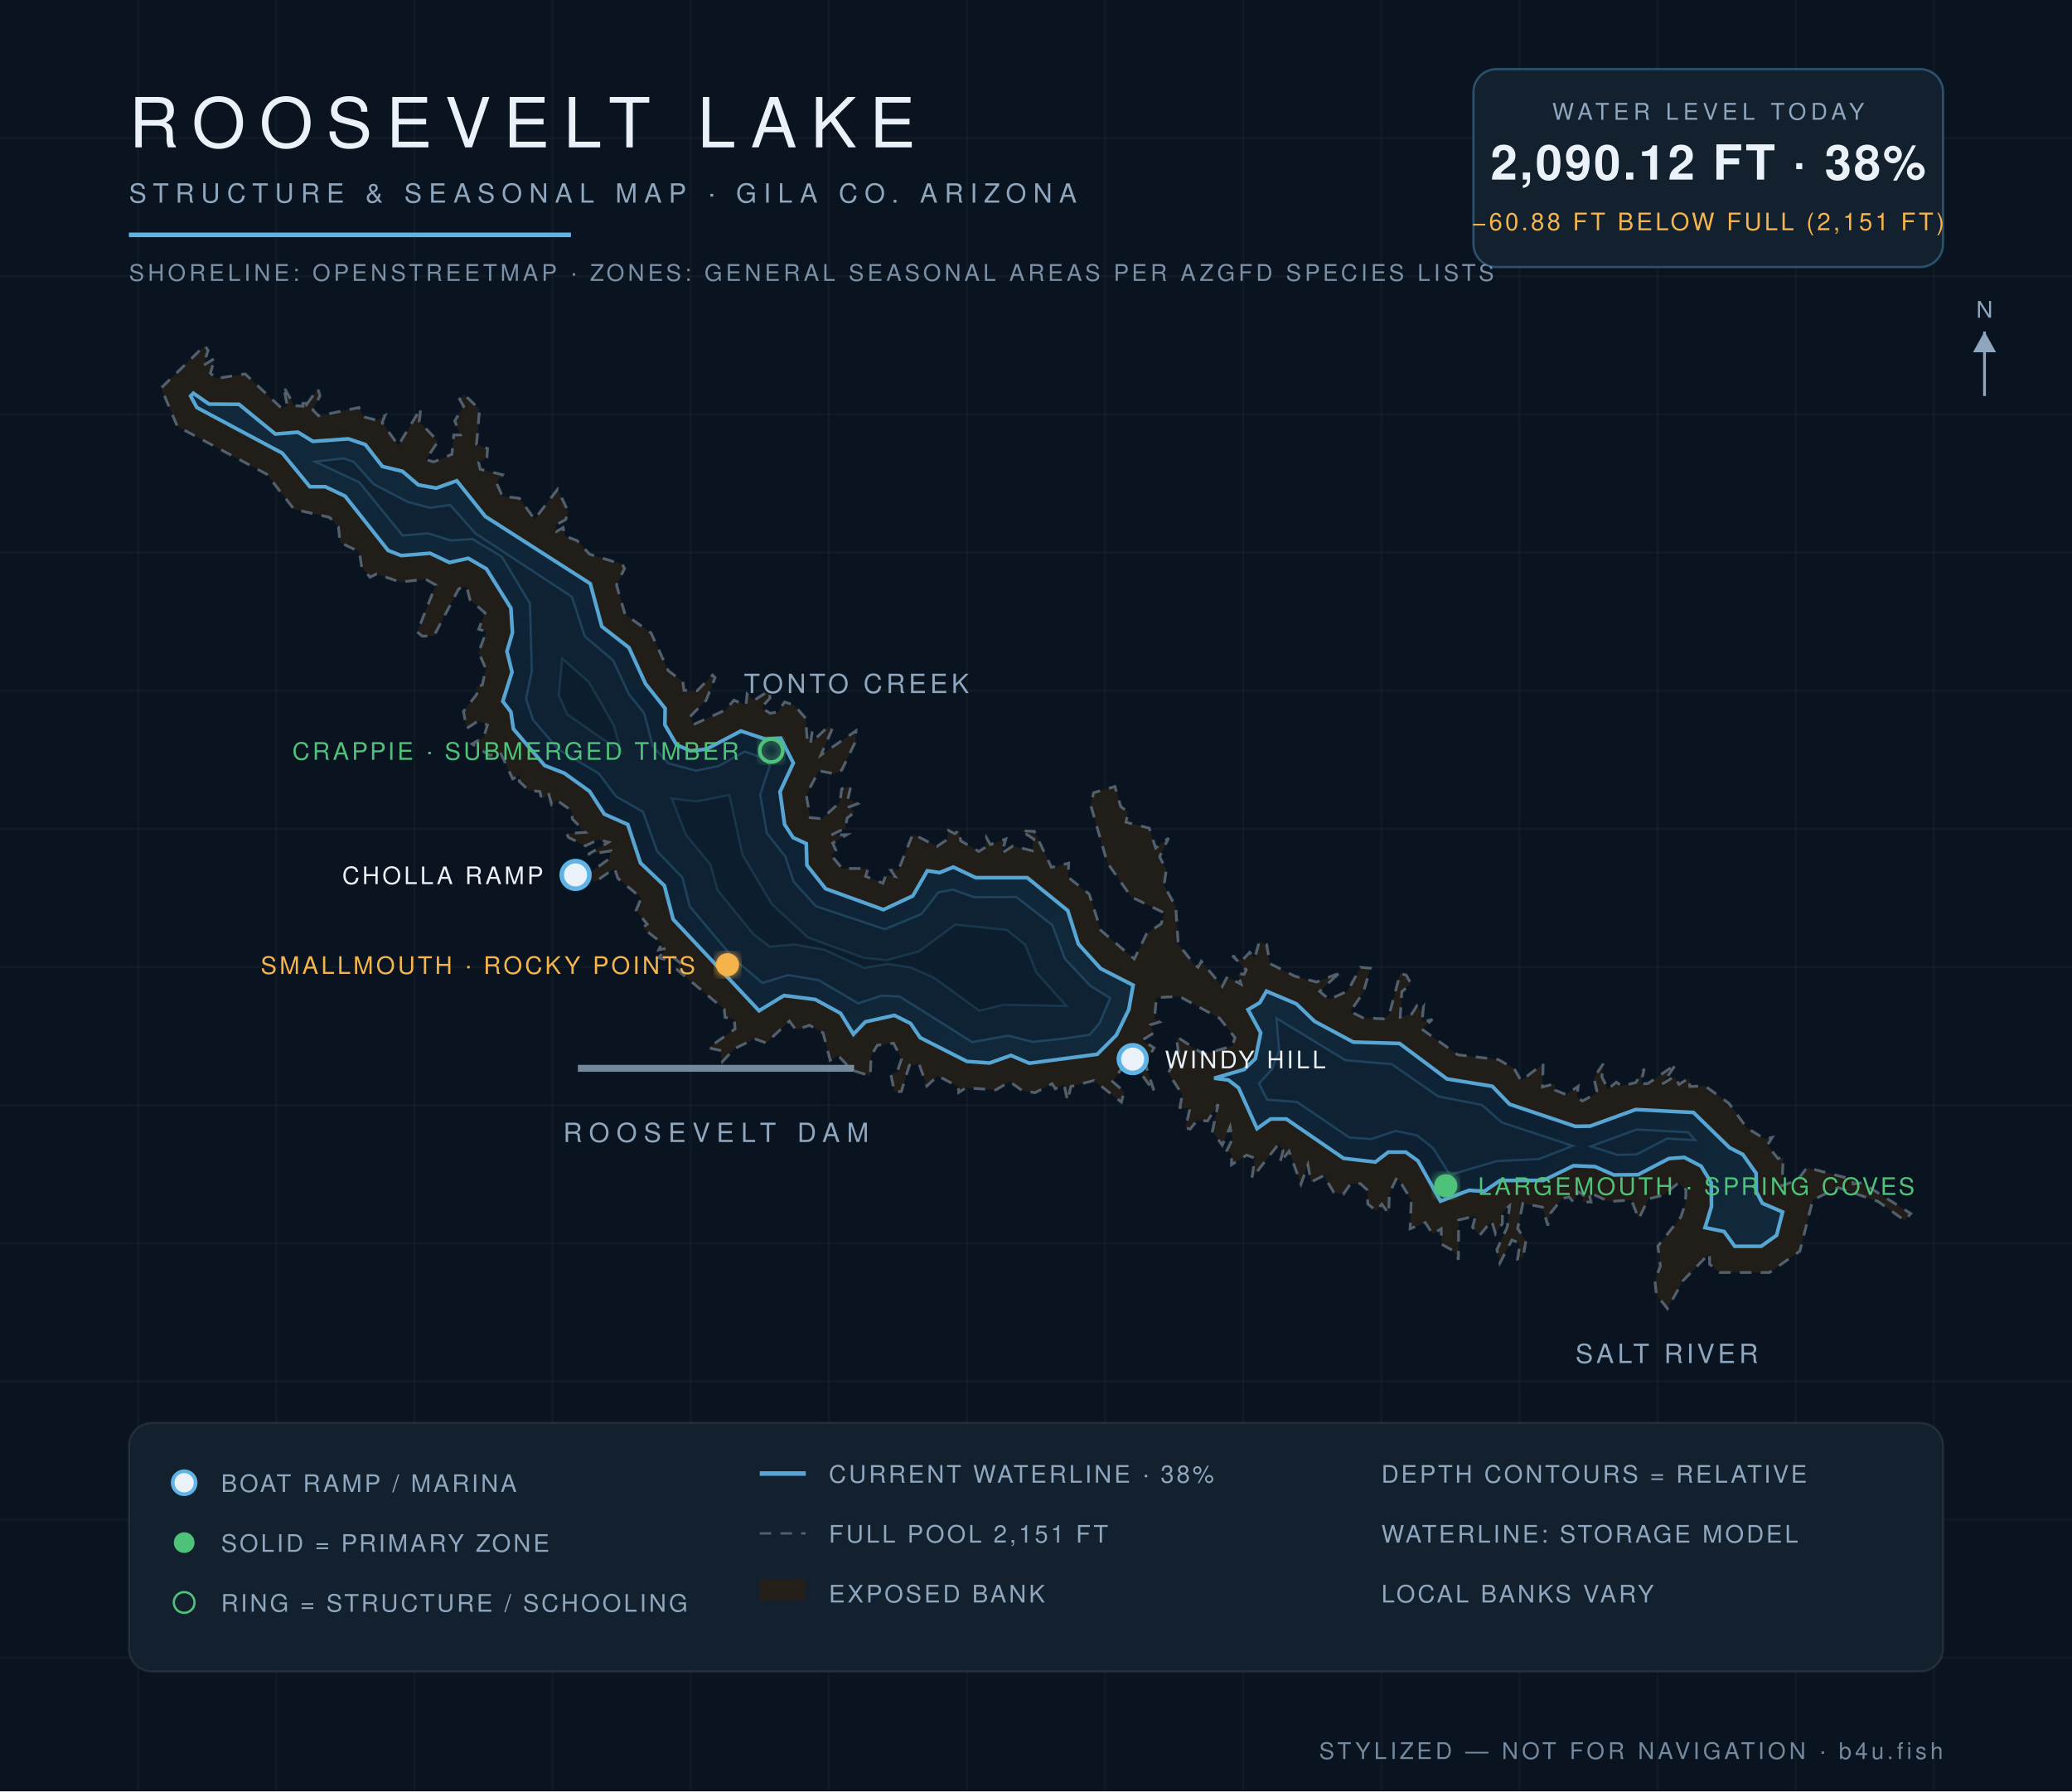
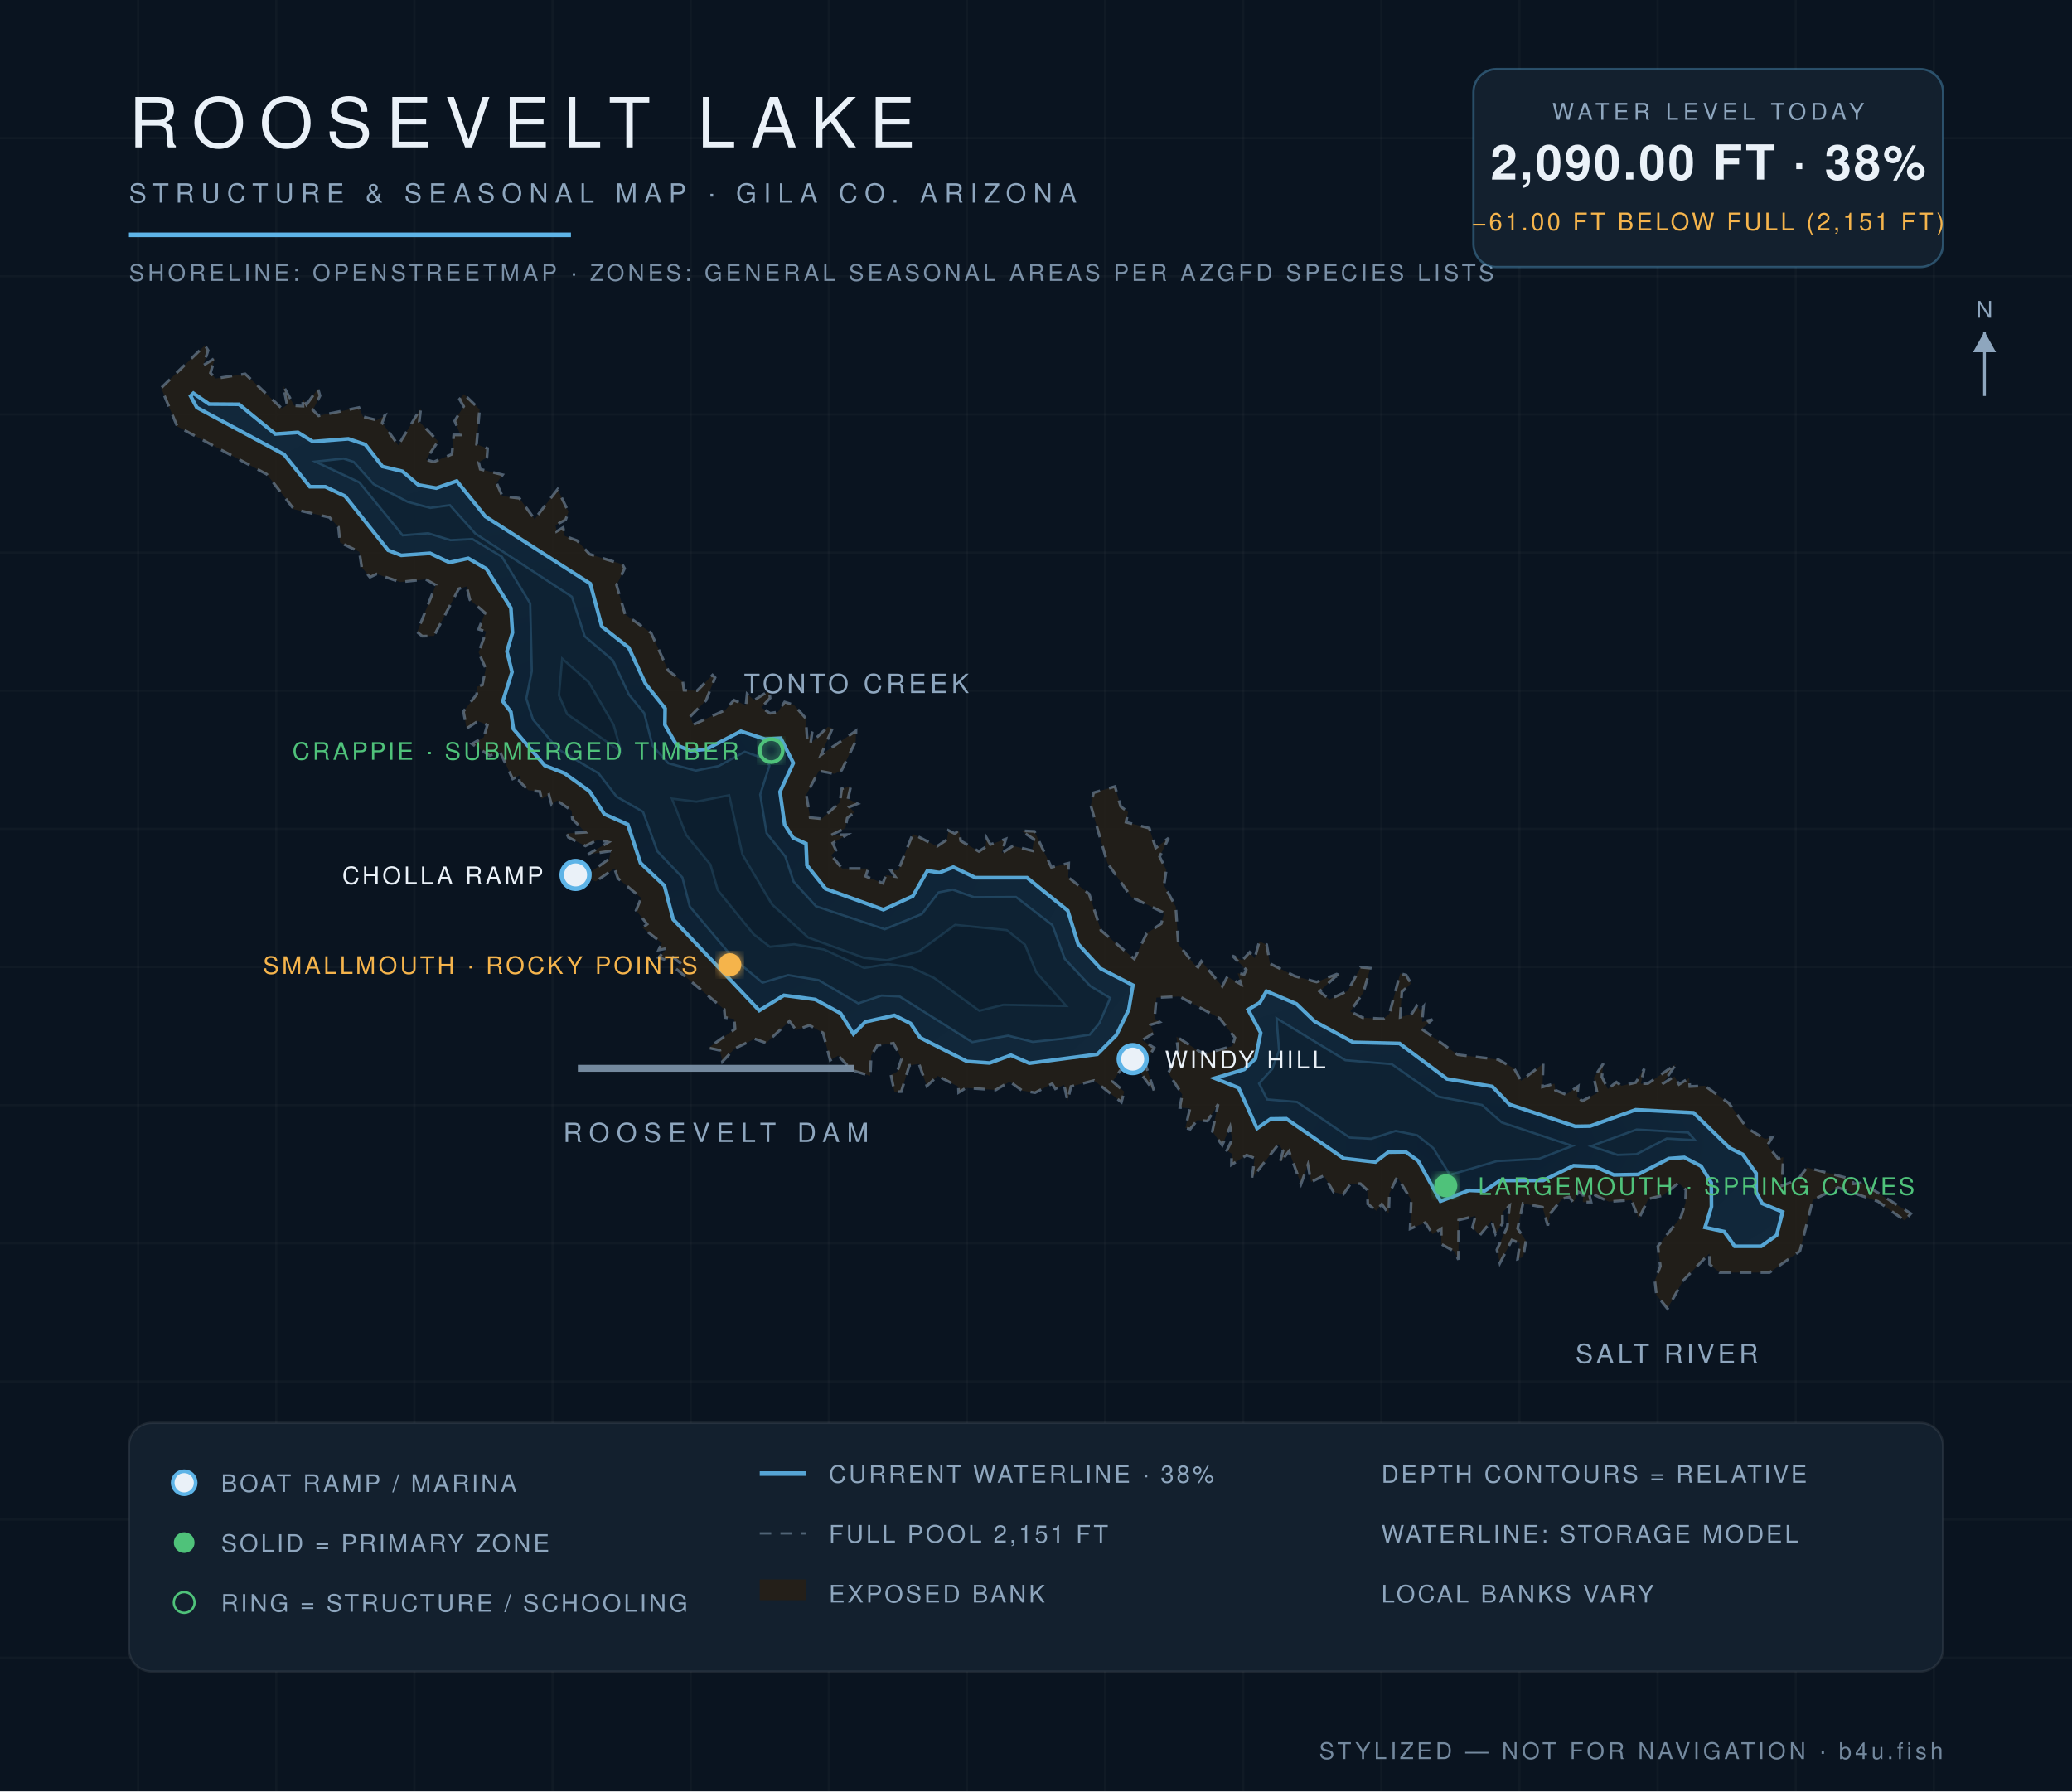
<svg xmlns="http://www.w3.org/2000/svg" viewBox="0 0 900 778" font-family="Helvetica,Arial,sans-serif">
  <defs>
    <radialGradient id="wg" cx="45%" cy="60%" r="80%">
      <stop offset="0%" stop-color="#0c1f31" />
      <stop offset="55%" stop-color="#102639" />
      <stop offset="100%" stop-color="#13293c" />
    </radialGradient>
    <filter id="glow">
      <feGaussianBlur stdDeviation="2.2" result="b" />
      <feMerge>
        <feMergeNode in="b" />
        <feMergeNode in="SourceGraphic" />
      </feMerge>
    </filter>
  </defs>
  <rect width="900" height="778" fill="#0a1420" />
  <g stroke="#ffffff" stroke-opacity="0.025">
    <line x1="60" y1="0" x2="60" y2="778" />
    <line x1="120" y1="0" x2="120" y2="778" />
    <line x1="180" y1="0" x2="180" y2="778" />
    <line x1="240" y1="0" x2="240" y2="778" />
    <line x1="300" y1="0" x2="300" y2="778" />
    <line x1="360" y1="0" x2="360" y2="778" />
    <line x1="420" y1="0" x2="420" y2="778" />
    <line x1="480" y1="0" x2="480" y2="778" />
    <line x1="540" y1="0" x2="540" y2="778" />
    <line x1="600" y1="0" x2="600" y2="778" />
    <line x1="660" y1="0" x2="660" y2="778" />
    <line x1="720" y1="0" x2="720" y2="778" />
    <line x1="780" y1="0" x2="780" y2="778" />
    <line x1="840" y1="0" x2="840" y2="778" />
    <line x1="0" y1="60" x2="900" y2="60" />
    <line x1="0" y1="120" x2="900" y2="120" />
    <line x1="0" y1="180" x2="900" y2="180" />
    <line x1="0" y1="240" x2="900" y2="240" />
    <line x1="0" y1="300" x2="900" y2="300" />
    <line x1="0" y1="360" x2="900" y2="360" />
    <line x1="0" y1="420" x2="900" y2="420" />
    <line x1="0" y1="480" x2="900" y2="480" />
    <line x1="0" y1="540" x2="900" y2="540" />
    <line x1="0" y1="600" x2="900" y2="600" />
    <line x1="0" y1="660" x2="900" y2="660" />
    <line x1="0" y1="720" x2="900" y2="720" />
  </g>
  <path d="M 133.1,175.8 L 138.1,168.8 L 139.0,171.9 L 135.9,178.1 L 138.4,180.6 L 155.9,177.0 L 157.7,181.0 L 163.7,182.5 L 167.2,180.5 L 166.0,183.6 L 173.0,193.4 L 182.8,177.3 L 182.1,183.1 L 190.3,191.7 L 185.0,199.6 L 188.4,200.6 L 196.3,197.3 L 197.1,188.9 L 200.0,188.9 L 197.5,182.8 L 201.4,176.5 L 199.6,173.4 L 201.5,171.2 L 208.3,177.8 L 207.0,193.0 L 211.8,194.8 L 211.5,198.7 L 207.9,200.8 L 208.6,203.8 L 218.3,206.2 L 215.7,209.8 L 218.2,215.5 L 225.6,216.4 L 232.2,225.5 L 242.2,212.5 L 246.9,222.3 L 245.7,225.7 L 241.3,228.1 L 241.8,230.8 L 244.6,229.1 L 245.3,232.8 L 250.7,234.8 L 256.1,240.7 L 270.3,245.1 L 271.3,246.9 L 267.8,254.1 L 271.5,266.8 L 282.8,274.9 L 290.3,291.3 L 296.6,296.1 L 297.1,299.8 L 302.8,300.0 L 309.5,293.2 L 310.6,294.3 L 306.7,304.2 L 299.7,311.3 L 301.2,314.7 L 315.0,308.4 L 318.8,304.1 L 324.0,306.3 L 324.5,301.4 L 327.6,304.1 L 334.1,300.0 L 334.5,303.2 L 330.7,307.3 L 334.5,309.8 L 337.9,309.2 L 340.8,304.9 L 344.9,306.2 L 350.0,312.0 L 350.6,321.1 L 352.8,317.8 L 352.1,322.8 L 359.6,315.7 L 361.6,316.3 L 356.6,327.9 L 371.8,317.4 L 371.7,321.9 L 365.6,334.5 L 362.5,336.1 L 355.7,334.8 L 350.2,345.2 L 351.9,355.1 L 356.9,355.6 L 364.8,348.5 L 365.6,342.6 L 369.6,341.4 L 368.3,347.0 L 372.5,349.1 L 368.9,350.5 L 371.1,352.8 L 368.0,355.3 L 367.2,359.7 L 361.0,362.7 L 367.9,362.5 L 361.7,366.2 L 363.1,369.3 L 361.1,371.5 L 365.8,377.2 L 377.1,377.2 L 376.0,380.6 L 383.5,383.6 L 384.8,380.1 L 388.8,380.7 L 386.9,378.0 L 390.2,377.9 L 396.5,362.2 L 407.0,367.6 L 411.3,364.7 L 412.0,360.7 L 414.8,362.1 L 416.5,360.5 L 417.3,365.2 L 425.2,369.8 L 428.1,367.9 L 428.5,363.9 L 430.2,366.8 L 436.9,364.4 L 435.1,370.6 L 440.0,367.4 L 448.4,369.5 L 449.1,364.5 L 443.5,360.8 L 449.3,361.1 L 456.7,376.7 L 464.2,374.9 L 464.0,381.0 L 473.1,388.3 L 478.2,404.1 L 492.7,416.5 L 498.1,405.4 L 504.4,401.2 L 505.7,396.5 L 491.4,389.6 L 481.0,374.8 L 473.8,349.9 L 475.0,344.3 L 484.3,341.6 L 486.8,350.3 L 490.0,352.7 L 489.1,357.1 L 499.2,359.7 L 502.0,368.3 L 507.6,364.0 L 503.7,372.1 L 506.6,377.8 L 505.6,384.5 L 510.7,393.8 L 511.8,410.0 L 518.6,418.7 L 520.4,420.1 L 521.8,417.5 L 530.9,428.4 L 533.1,424.2 L 539.1,427.5 L 537.6,422.7 L 540.4,423.2 L 541.3,421.2 L 535.3,415.1 L 539.6,417.1 L 542.8,413.6 L 545.0,416.2 L 547.0,408.9 L 550.2,410.3 L 551.6,418.5 L 562.5,424.0 L 571.9,426.5 L 580.6,423.1 L 583.1,424.1 L 580.1,424.1 L 573.2,430.6 L 577.4,434.1 L 585.4,430.4 L 591.0,420.1 L 595.2,420.5 L 592.2,431.1 L 586.5,439.3 L 591.9,442.0 L 600.9,442.5 L 603.5,440.3 L 608.2,422.8 L 610.8,423.5 L 612.9,427.2 L 608.9,430.8 L 608.2,441.8 L 613.2,440.4 L 615.4,436.9 L 617.0,439.0 L 618.3,437.3 L 617.7,443.8 L 622.2,442.8 L 617.5,446.9 L 633.2,458.1 L 650.8,460.2 L 657.7,464.1 L 660.7,469.4 L 670.3,462.0 L 670.0,472.1 L 675.2,470.7 L 675.6,473.5 L 680.2,475.4 L 685.5,471.8 L 685.0,476.4 L 687.3,478.2 L 693.8,474.7 L 692.3,468.1 L 696.4,462.0 L 695.8,467.7 L 698.4,473.0 L 702.1,470.0 L 704.3,471.6 L 710.5,470.2 L 714.2,464.2 L 712.7,470.7 L 715.8,470.6 L 728.0,462.2 L 722.1,470.8 L 727.3,467.5 L 729.3,471.0 L 733.7,468.2 L 734.0,471.9 L 740.5,471.6 L 750.9,479.1 L 758.8,489.9 L 766.6,494.7 L 769.8,494.0 L 767.7,497.4 L 772.3,503.2 L 774.6,502.6 L 774.0,515.0 L 780.8,512.5 L 784.9,507.1 L 804.8,512.3 L 804.9,514.2 L 808.8,513.7 L 830.0,527.1 L 827.3,530.1 L 815.7,521.8 L 798.4,515.8 L 787.4,521.2 L 781.8,543.4 L 768.6,552.7 L 746.9,552.7 L 742.6,549.1 L 742.5,544.4 L 731.0,556.3 L 724.3,568.4 L 719.5,562.4 L 718.8,556.2 L 721.2,549.9 L 720.1,541.3 L 730.1,528.6 L 732.1,522.5 L 732.3,516.8 L 729.1,513.8 L 722.3,519.2 L 716.0,520.7 L 711.8,529.4 L 708.6,521.2 L 698.8,521.9 L 690.1,517.8 L 691.1,522.1 L 687.5,522.1 L 687.7,518.9 L 685.5,517.6 L 683.5,522.3 L 681.6,519.9 L 678.6,520.6 L 673.5,526.9 L 672.3,532.3 L 670.0,524.3 L 661.5,522.7 L 659.2,533.6 L 662.8,538.9 L 661.6,546.0 L 659.2,546.8 L 660.2,539.9 L 656.7,538.6 L 651.5,548.6 L 650.2,542.8 L 654.7,532.9 L 655.7,523.7 L 652.6,526.4 L 652.6,531.4 L 649.6,535.9 L 647.9,530.2 L 642.7,536.6 L 639.6,533.0 L 640.9,528.1 L 633.6,529.9 L 633.5,547.1 L 631.7,543.5 L 626.1,540.4 L 626.0,533.7 L 622.3,536.0 L 619.1,531.0 L 612.5,533.7 L 613.0,521.2 L 606.9,511.2 L 603.5,518.3 L 603.2,527.2 L 600.2,523.0 L 597.8,525.9 L 594.1,522.9 L 593.9,516.9 L 590.9,514.1 L 586.7,514.1 L 583.5,518.7 L 579.3,517.8 L 575.0,510.6 L 569.5,513.4 L 568.1,505.9 L 565.1,514.3 L 559.9,500.0 L 555.9,505.1 L 557.3,499.9 L 555.4,496.9 L 543.8,511.7 L 545.0,503.0 L 541.5,501.7 L 534.9,505.9 L 535.0,501.1 L 532.9,499.7 L 535.2,494.9 L 534.3,489.4 L 530.9,497.4 L 526.6,491.4 L 529.1,479.6 L 524.5,486.9 L 520.1,486.5 L 517.0,490.4 L 514.9,489.9 L 516.9,481.4 L 512.5,481.0 L 513.5,475.4 L 507.5,466.0 L 511.8,457.1 L 511.0,450.2 L 522.9,457.9 L 535.3,454.3 L 536.4,450.7 L 529.8,442.3 L 512.3,432.8 L 502.3,433.3 L 501.5,442.3 L 503.7,443.9 L 499.7,445.1 L 501.1,448.7 L 496.1,451.8 L 501.3,455.1 L 497.4,461.8 L 501.4,474.2 L 490.6,459.5 L 483.2,469.7 L 488.3,474.1 L 487.1,478.7 L 475.2,469.3 L 465.2,471.9 L 463.7,478.1 L 462.2,471.2 L 458.4,472.9 L 457.0,470.7 L 449.6,474.6 L 444.0,473.7 L 438.6,469.8 L 432.5,473.4 L 419.6,472.5 L 416.4,474.5 L 416.3,472.0 L 407.3,467.3 L 402.6,471.7 L 399.2,462.1 L 395.0,462.7 L 391.5,474.1 L 388.5,474.2 L 387.0,466.9 L 389.7,465.5 L 391.6,459.9 L 388.1,453.1 L 381.1,454.0 L 378.4,458.5 L 378.0,467.3 L 370.0,464.8 L 364.1,458.5 L 360.6,460.5 L 357.5,448.6 L 351.6,445.3 L 345.8,447.4 L 342.9,443.5 L 332.8,453.0 L 327.8,451.2 L 319.0,455.5 L 313.8,461.1 L 312.7,456.2 L 307.7,455.1 L 319.3,446.9 L 318.9,442.6 L 314.9,441.9 L 314.6,438.4 L 293.2,420.4 L 295.9,418.6 L 291.5,415.1 L 289.7,417.1 L 286.1,415.9 L 289.7,411.9 L 286.1,412.6 L 287.5,409.6 L 279.1,403.0 L 281.1,401.4 L 276.3,395.4 L 278.5,390.0 L 268.4,381.5 L 266.9,377.2 L 258.8,382.8 L 250.1,380.0 L 255.0,379.9 L 264.6,373.0 L 265.3,369.6 L 255.4,371.1 L 264.3,365.8 L 259.8,364.7 L 254.3,367.4 L 246.9,363.7 L 246.1,362.0 L 254.3,361.5 L 248.6,355.7 L 248.3,352.1 L 242.0,347.7 L 239.6,349.5 L 238.4,345.1 L 235.2,347.0 L 234.5,343.8 L 229.5,343.2 L 225.5,339.3 L 225.9,336.7 L 222.7,338.3 L 217.1,326.4 L 212.7,328.2 L 205.0,323.1 L 210.1,320.2 L 211.7,314.9 L 207.6,313.2 L 202.7,316.4 L 201.3,309.0 L 207.1,301.5 L 207.0,298.3 L 209.5,297.5 L 211.0,290.4 L 207.9,283.4 L 211.2,274.3 L 207.9,273.3 L 210.7,266.2 L 204.1,260.5 L 202.7,254.7 L 199.3,255.7 L 188.5,276.2 L 183.4,276.3 L 181.2,274.5 L 189.3,254.1 L 184.9,251.6 L 173.8,252.8 L 163.6,249.3 L 160.7,250.7 L 157.1,246.3 L 156.1,239.7 L 147.7,235.6 L 147.0,228.9 L 143.1,224.7 L 127.7,221.2 L 115.9,206.0 L 77.0,185.2 L 70.0,168.5 L 89.0,150.0 L 90.4,152.2 L 88.3,158.7 L 93.4,155.5 L 91.4,162.0 L 93.7,164.4 L 106.5,162.4 L 122.4,177.4 L 124.7,175.9 L 123.1,167.7 L 127.8,176.2 L 131.6,176.4 L 131.4,172.8 L 133.1,175.8 Z" fill="#241f19" fill-opacity="0.9" stroke="#8ea6be" stroke-opacity="0.5" stroke-width="1.2" stroke-dasharray="5 4" />
-   <path d="M 84.0,170.8 L 90.8,175.5 L 103.8,175.6 L 119.6,188.5 L 129.4,187.7 L 135.9,191.7 L 151.3,190.6 L 158.7,193.1 L 166.1,202.6 L 174.8,204.7 L 181.7,210.6 L 189.5,212.0 L 198.4,208.8 L 210.8,224.3 L 256.4,253.5 L 261.4,272.1 L 273.2,281.3 L 280.4,297.0 L 288.9,307.7 L 288.8,314.8 L 293.9,323.5 L 299.8,326.1 L 306.8,325.4 L 321.8,317.5 L 332.3,321.0 L 339.1,320.6 L 344.6,331.4 L 338.8,343.9 L 340.8,358.1 L 344.5,363.8 L 350.2,366.4 L 350.5,375.8 L 358.6,386.0 L 383.7,395.1 L 396.5,389.1 L 402.8,378.2 L 408.1,379.0 L 414.1,376.6 L 423.8,381.2 L 446.2,381.2 L 463.8,395.5 L 468.4,410.0 L 478.1,420.7 L 492.2,427.9 L 490.3,438.5 L 484.9,449.6 L 476.6,457.9 L 447.1,461.8 L 439.1,458.4 L 429.8,461.7 L 420.0,461.0 L 399.7,450.7 L 395.5,444.5 L 388.5,441.0 L 375.9,443.8 L 370.7,449.2 L 365.1,440.1 L 354.1,434.1 L 340.5,432.4 L 329.7,439.0 L 292.4,399.3 L 288.6,384.7 L 278.2,374.8 L 272.7,358.1 L 262.5,353.6 L 256.1,343.7 L 245.1,335.8 L 236.6,332.5 L 223.0,316.6 L 221.9,309.2 L 218.4,304.6 L 222.4,291.9 L 220.2,282.9 L 222.6,274.8 L 221.9,264.1 L 211.3,247.1 L 203.4,242.5 L 195.2,244.3 L 186.8,240.3 L 174.3,241.3 L 168.6,239.1 L 149.9,215.5 L 141.3,211.4 L 134.6,211.4 L 122.6,196.8 L 85.5,177.0 L 82.8,172.0 L 84.0,170.8 Z" fill="url(#wg)" stroke="#5eb4e7" stroke-opacity="0.9" stroke-width="1.6" />
-   <path d="M 542.1,438.5 L 547.2,435.5 L 550.1,430.5 L 563.1,436.0 L 571.0,443.6 L 587.8,452.6 L 607.9,453.2 L 628.5,468.6 L 648.2,471.8 L 655.7,479.6 L 684.2,489.2 L 690.7,489.1 L 710.5,481.9 L 735.6,483.2 L 751.3,498.5 L 757.0,501.4 L 762.8,509.6 L 762.9,517.7 L 765.5,522.6 L 774.3,526.4 L 771.7,536.5 L 765.0,541.3 L 753.5,541.3 L 748.9,534.9 L 740.6,533.2 L 743.4,524.0 L 743.3,513.7 L 738.9,506.5 L 731.6,502.7 L 724.9,503.2 L 711.5,510.2 L 701.0,510.3 L 692.8,506.7 L 683.5,506.3 L 670.4,512.7 L 651.6,512.7 L 644.8,517.4 L 638.1,517.0 L 625.7,521.7 L 615.9,504.2 L 610.6,500.4 L 603.0,500.4 L 597.4,504.7 L 583.6,503.1 L 558.7,486.0 L 551.9,486.0 L 546.0,490.2 L 538.0,472.5 L 533.6,469.1 L 527.4,468.3 L 540.4,464.5 L 545.3,459.8 L 547.6,448.6 L 542.1,438.5 Z" fill="url(#wg)" stroke="#5eb4e7" stroke-opacity="0.9" stroke-width="1.6" />
-   <path d="M 546.9,470.6 L 552.6,464.3 L 555.6,456.2 L 554.5,442.3 L 584.4,460.5 L 604.5,462.2 L 624.7,476.2 L 643.7,479.9 L 652.3,487.5 L 683.2,497.7 L 668.5,503.4 L 650.2,504.3 L 629.8,510.3 L 622.5,498.7 L 615.6,493.2 L 606.2,491.2 L 595.6,494.7 L 586.2,494.1 L 563.4,478.6 L 550.4,477.6 L 546.9,470.6 Z" fill="#0e2233" stroke="#5eb4e7" stroke-opacity="0.22" stroke-width="1" />
-   <path d="M 690.9,497.9 L 710.9,490.6 L 733.3,491.8 L 736.3,495.2 L 724.1,494.5 L 710.8,501.4 L 702.6,501.6 L 690.9,497.9 Z" fill="#0e2233" stroke="#5eb4e7" stroke-opacity="0.22" stroke-width="1" />
-   <path d="M 136.9,200.5 L 149.2,199.1 L 153.6,200.6 L 162.3,210.3 L 177.1,218.0 L 186.9,220.6 L 195.5,219.3 L 206.5,231.7 L 248.4,259.2 L 254.0,276.4 L 266.3,286.8 L 273.3,301.7 L 279.8,309.7 L 283.5,324.0 L 290.3,331.5 L 302.2,334.7 L 312.2,332.7 L 323.5,326.4 L 332.5,329.6 L 334.3,332.6 L 330.2,345.1 L 333.1,361.9 L 341.1,372.0 L 344.7,382.9 L 354.4,393.6 L 384.3,403.6 L 400.3,397.0 L 407.6,387.6 L 413.9,386.4 L 423.1,389.7 L 441.4,389.6 L 457.1,401.8 L 462.5,416.4 L 473.6,428.2 L 482.2,433.5 L 477.6,444.4 L 473.3,449.4 L 461.9,451.1 L 448.6,452.5 L 437.9,449.8 L 422.3,452.6 L 390.8,432.8 L 382.9,432.4 L 372.8,435.8 L 355.6,425.7 L 342.3,423.5 L 331.2,426.9 L 318.7,416.4 L 299.6,393.7 L 296.4,381.1 L 285.4,369.7 L 279.3,352.6 L 267.7,346.0 L 260.0,335.9 L 242.4,325.4 L 231.5,312.6 L 228.5,303.4 L 231.0,291.5 L 230.2,262.1 L 218.0,241.8 L 205.2,234.1 L 195.7,234.7 L 186.0,231.6 L 174.9,232.6 L 156.1,209.5 L 136.9,200.5 Z" fill="#0e2233" stroke="#5eb4e7" stroke-opacity="0.22" stroke-width="1" />
-   <path d="M 244.2,286.0 L 255.8,296.3 L 266.5,314.8 L 269.9,326.6 L 246.4,310.3 L 242.7,302.0 L 244.2,286.0 Z" fill="#0c1e2e" stroke="#5eb4e7" stroke-opacity="0.15" stroke-width="1" />
-   <path d="M 291.8,346.8 L 302.5,348.1 L 316.8,345.3 L 322.5,371.2 L 335.3,392.8 L 351.0,407.2 L 375.2,416.0 L 385.2,417.0 L 399.2,413.2 L 414.9,401.6 L 437.3,403.9 L 445.3,410.3 L 450.1,422.3 L 463.1,436.9 L 435.8,436.4 L 425.4,439.0 L 405.7,424.7 L 395.6,420.2 L 385.7,418.7 L 375.4,420.4 L 358.0,412.5 L 345.0,410.2 L 334.4,411.2 L 327.2,405.7 L 311.7,386.6 L 308.6,375.5 L 298.0,362.7 L 291.8,346.8 Z" fill="#0c1e2e" stroke="#5eb4e7" stroke-opacity="0.15" stroke-width="1" />
+   <path d="M 84.0,170.8 L 90.8,175.5 L 103.8,175.6 L 119.6,188.5 L 129.4,187.8 L 135.9,191.8 L 151.3,190.6 L 158.7,193.1 L 166.1,202.6 L 174.8,204.7 L 181.7,210.6 L 189.5,212.0 L 198.4,208.9 L 210.8,224.3 L 256.4,253.5 L 261.4,272.1 L 273.1,281.3 L 280.4,297.0 L 288.9,307.7 L 288.8,314.8 L 293.9,323.6 L 299.8,326.1 L 306.8,325.4 L 321.8,317.6 L 332.3,321.0 L 339.1,320.6 L 344.6,331.4 L 338.8,343.9 L 340.8,358.1 L 344.5,363.9 L 350.1,366.4 L 350.5,375.8 L 358.6,386.0 L 383.7,395.1 L 396.5,389.2 L 402.8,378.2 L 408.1,379.0 L 414.1,376.6 L 423.7,381.2 L 446.1,381.2 L 463.8,395.5 L 468.3,410.0 L 478.1,420.7 L 492.1,427.9 L 490.3,438.5 L 484.9,449.6 L 476.6,457.9 L 447.1,461.8 L 439.1,458.3 L 429.8,461.7 L 420.0,461.0 L 399.7,450.7 L 395.5,444.5 L 388.5,441.0 L 375.9,443.8 L 370.7,449.1 L 365.1,440.1 L 354.1,434.1 L 340.5,432.3 L 329.8,438.9 L 292.4,399.3 L 288.6,384.7 L 278.2,374.8 L 272.7,358.1 L 262.5,353.6 L 256.1,343.7 L 245.1,335.8 L 236.6,332.5 L 223.0,316.6 L 221.9,309.2 L 218.4,304.6 L 222.4,291.9 L 220.2,282.9 L 222.6,274.8 L 221.9,264.1 L 211.3,247.1 L 203.4,242.5 L 195.2,244.3 L 186.8,240.3 L 174.3,241.2 L 168.6,239.0 L 149.9,215.5 L 141.3,211.4 L 134.6,211.4 L 123.4,197.4 L 85.5,177.0 L 82.8,172.0 L 84.0,170.8 Z" fill="url(#wg)" stroke="#5eb4e7" stroke-opacity="0.9" stroke-width="1.6" />
+   <path d="M 542.1,438.5 L 547.2,435.5 L 550.1,430.5 L 563.1,436.0 L 571.0,443.6 L 587.8,452.7 L 607.9,453.2 L 628.5,468.6 L 648.2,471.9 L 655.7,479.7 L 684.2,489.2 L 690.7,489.1 L 710.5,482.0 L 735.6,483.3 L 751.3,498.6 L 757.0,501.4 L 762.8,509.6 L 762.8,517.7 L 765.4,522.7 L 774.3,526.4 L 771.7,536.5 L 765.0,541.3 L 753.5,541.3 L 748.9,534.9 L 740.6,533.1 L 743.4,524.1 L 743.3,513.7 L 738.9,506.5 L 731.6,502.7 L 724.9,503.2 L 711.5,510.1 L 701.0,510.3 L 692.8,506.7 L 683.5,506.3 L 670.3,512.7 L 651.6,512.7 L 644.8,517.3 L 638.1,517.0 L 625.7,521.7 L 616.0,504.2 L 610.6,500.3 L 603.0,500.4 L 597.4,504.7 L 583.6,503.1 L 558.7,485.9 L 551.9,486.0 L 546.0,490.1 L 538.0,472.5 L 527.6,468.3 L 540.4,464.5 L 545.3,459.8 L 547.6,448.6 L 542.1,438.5 Z" fill="url(#wg)" stroke="#5eb4e7" stroke-opacity="0.9" stroke-width="1.6" />
+   <path d="M 546.9,470.6 L 552.6,464.3 L 555.6,456.3 L 554.5,442.3 L 584.4,460.5 L 604.5,462.2 L 624.7,476.3 L 643.7,479.9 L 652.3,487.5 L 683.0,497.7 L 668.5,503.3 L 650.2,504.3 L 629.8,510.3 L 622.5,498.6 L 615.6,493.1 L 606.2,491.2 L 595.6,494.6 L 586.3,494.1 L 563.4,478.6 L 550.4,477.5 L 546.9,470.6 Z" fill="#0e2233" stroke="#5eb4e7" stroke-opacity="0.22" stroke-width="1" />
+   <path d="M 691.1,497.8 L 710.9,490.6 L 733.3,491.9 L 736.2,495.2 L 724.0,494.5 L 710.8,501.3 L 702.6,501.6 L 691.1,497.8 Z" fill="#0e2233" stroke="#5eb4e7" stroke-opacity="0.22" stroke-width="1" />
+   <path d="M 137.0,200.5 L 149.2,199.2 L 153.6,200.6 L 162.3,210.3 L 177.1,218.0 L 186.9,220.6 L 195.4,219.4 L 206.5,231.8 L 248.4,259.2 L 254.0,276.4 L 266.2,286.8 L 273.2,301.7 L 279.8,309.7 L 283.5,324.0 L 290.3,331.5 L 302.2,334.7 L 312.2,332.7 L 323.5,326.5 L 332.5,329.7 L 334.2,332.6 L 330.2,345.1 L 333.0,361.9 L 341.1,372.0 L 344.7,382.9 L 354.4,393.6 L 384.3,403.6 L 400.4,397.0 L 407.7,387.6 L 413.8,386.4 L 423.1,389.7 L 441.3,389.6 L 457.1,401.8 L 462.5,416.5 L 473.6,428.3 L 482.2,433.5 L 477.5,444.4 L 473.3,449.4 L 461.9,451.1 L 448.6,452.5 L 437.9,449.8 L 422.3,452.6 L 390.8,432.8 L 382.9,432.4 L 372.8,435.8 L 355.6,425.7 L 342.3,423.5 L 331.2,426.8 L 318.7,416.4 L 299.6,393.7 L 296.4,381.1 L 285.5,369.7 L 279.3,352.6 L 267.8,346.0 L 260.0,335.9 L 242.4,325.4 L 231.5,312.5 L 228.6,303.4 L 231.0,291.5 L 230.3,262.1 L 218.0,241.8 L 205.2,234.1 L 195.7,234.6 L 186.0,231.6 L 174.9,232.5 L 156.1,209.5 L 137.0,200.5 Z" fill="#0e2233" stroke="#5eb4e7" stroke-opacity="0.22" stroke-width="1" />
+   <path d="M 244.2,286.1 L 255.8,296.4 L 266.5,314.8 L 269.8,326.5 L 246.4,310.2 L 242.8,302.0 L 244.2,286.1 Z" fill="#0c1e2e" stroke="#5eb4e7" stroke-opacity="0.15" stroke-width="1" />
+   <path d="M 291.9,346.9 L 302.5,348.2 L 316.7,345.4 L 322.5,371.2 L 335.3,392.8 L 351.0,407.2 L 375.2,416.0 L 385.2,417.1 L 399.2,413.2 L 414.9,401.7 L 437.3,404.0 L 445.2,410.3 L 450.1,422.3 L 463.1,436.9 L 435.8,436.4 L 425.4,439.0 L 405.7,424.7 L 395.7,420.1 L 385.7,418.7 L 375.4,420.4 L 358.0,412.4 L 345.0,410.1 L 334.4,411.2 L 327.3,405.7 L 311.8,386.6 L 308.6,375.5 L 298.1,362.7 L 291.9,346.9 Z" fill="#0c1e2e" stroke="#5eb4e7" stroke-opacity="0.15" stroke-width="1" />
  <text x="724" y="592" fill="#8ea6be" font-size="11.5" letter-spacing="1.6" text-anchor="middle">SALT RIVER</text>
  <text x="372" y="301" fill="#8ea6be" font-size="11.5" letter-spacing="1.6" text-anchor="middle">TONTO CREEK</text>
  <line x1="251" y1="464" x2="371" y2="464" stroke="#8ea6be" stroke-width="3" stroke-opacity="0.8" />
  <text x="311" y="496" fill="#8ea6be" font-size="11.5" letter-spacing="3" text-anchor="middle">ROOSEVELT DAM</text>
  <circle cx="492" cy="460" r="6" fill="#eaf1f8" stroke="#5eb4e7" stroke-width="2" />
  <text x="506" y="464" fill="#eaf1f8" font-size="10.5" letter-spacing="1.2" text-anchor="start">WINDY HILL</text>
  <circle cx="250" cy="380" r="6" fill="#eaf1f8" stroke="#5eb4e7" stroke-width="2" />
  <text x="236" y="384" fill="#eaf1f8" font-size="10.5" letter-spacing="1.2" text-anchor="end">CHOLLA RAMP</text>
  <circle cx="628" cy="515" r="5" fill="#4fc27a" filter="url(#glow)" />
  <text x="642" y="519" fill="#4fc27a" font-size="10.5" letter-spacing="1.2" text-anchor="start">LARGEMOUTH · SPRING COVES</text>
  <circle cx="335" cy="326" r="5" fill="none" stroke="#4fc27a" stroke-width="1.6" filter="url(#glow)" />
  <text x="321" y="330" fill="#4fc27a" font-size="10.5" letter-spacing="1.2" text-anchor="end">CRAPPIE · SUBMERGED TIMBER</text>
-   <circle cx="316" cy="419" r="5" fill="#f5b44c" filter="url(#glow)" />
-   <text x="302" y="423" fill="#f5b44c" font-size="10.5" letter-spacing="1.2" text-anchor="end">SMALLMOUTH · ROCKY POINTS</text>
+   <circle cx="317" cy="419" r="5" fill="#f5b44c" filter="url(#glow)" />
+   <text x="303" y="423" fill="#f5b44c" font-size="10.5" letter-spacing="1.2" text-anchor="end">SMALLMOUTH · ROCKY POINTS</text>
  <text x="56" y="64" fill="#eaf1f8" font-size="30" letter-spacing="6" font-weight="300">ROOSEVELT LAKE</text>
  <text x="56" y="88" fill="#8ea6be" font-size="11.5" letter-spacing="3">STRUCTURE &amp; SEASONAL MAP · GILA CO. ARIZONA</text>
  <line x1="56" y1="102" x2="248" y2="102" stroke="#5eb4e7" stroke-width="2" />
  <text x="56" y="122" fill="#8ea6be" font-size="10" letter-spacing="1.5" opacity="0.85">SHORELINE: OPENSTREETMAP · ZONES: GENERAL SEASONAL AREAS PER AZGFD SPECIES LISTS</text>
  <g>
    <rect x="640" y="30" width="204" height="86" rx="10" fill="#13202e" stroke="#5eb4e7" stroke-opacity="0.35" />
    <text x="742" y="52" fill="#8ea6be" font-size="10" letter-spacing="2" text-anchor="middle">WATER LEVEL TODAY</text>
-     <text x="742" y="78" fill="#eaf1f8" font-size="21" letter-spacing="1" text-anchor="middle" font-weight="600">2,090.12 FT · 38%</text>
-     <text x="742" y="100" fill="#f5b44c" font-size="10.5" letter-spacing="1.2" text-anchor="middle">−60.88 FT BELOW FULL (2,151 FT)</text>
+     <text x="742" y="78" fill="#eaf1f8" font-size="21" letter-spacing="1" text-anchor="middle" font-weight="600">2,090.00 FT · 38%</text>
+     <text x="742" y="100" fill="#f5b44c" font-size="10.5" letter-spacing="1.2" text-anchor="middle">−61.00 FT BELOW FULL (2,151 FT)</text>
  </g>
  <g font-size="10.5" letter-spacing="1.1">
    <rect x="56" y="618" width="788" height="108" rx="10" fill="#13202e" stroke="#ffffff" stroke-opacity="0.08" />
    <circle cx="80" cy="644" r="5" fill="#eaf1f8" stroke="#5eb4e7" stroke-width="1.6" />
    <text x="96" y="648" fill="#8ea6be">BOAT RAMP / MARINA</text>
    <circle cx="80" cy="670" r="4.5" fill="#4fc27a" />
    <text x="96" y="674" fill="#8ea6be">SOLID = PRIMARY ZONE</text>
    <circle cx="80" cy="696" r="4.5" fill="none" stroke="#4fc27a" />
    <text x="96" y="700" fill="#8ea6be">RING = STRUCTURE / SCHOOLING</text>
    <line x1="330" y1="640" x2="350" y2="640" stroke="#5eb4e7" stroke-opacity="0.9" stroke-width="2" />
    <text x="360" y="644" fill="#8ea6be">CURRENT WATERLINE · 38%</text>
    <line x1="330" y1="666" x2="350" y2="666" stroke="#8ea6be" stroke-opacity="0.5" stroke-dasharray="5 4" />
    <text x="360" y="670" fill="#8ea6be">FULL POOL 2,151 FT</text>
    <rect x="330" y="686" width="20" height="9" fill="#241f19" />
    <text x="360" y="696" fill="#8ea6be">EXPOSED BANK</text>
    <text x="600" y="644" fill="#8ea6be">DEPTH CONTOURS = RELATIVE</text>
    <text x="600" y="670" fill="#8ea6be">WATERLINE: STORAGE MODEL</text>
    <text x="600" y="696" fill="#8ea6be">LOCAL BANKS VARY</text>
  </g>
  <text x="844" y="764" fill="#8ea6be" font-size="10" letter-spacing="1.5" text-anchor="end" opacity="0.8">STYLIZED — NOT FOR NAVIGATION · b4u.fish</text>
  <g transform="translate(862,158)" stroke="#8ea6be" fill="#8ea6be">
    <line x1="0" y1="14" x2="0" y2="-14" stroke-width="1.2" />
    <path d="M 0,-14 l 5,9 h -10 z" stroke="none" />
    <text x="0" y="-20" font-size="10" text-anchor="middle" stroke="none">N</text>
  </g>
</svg>
